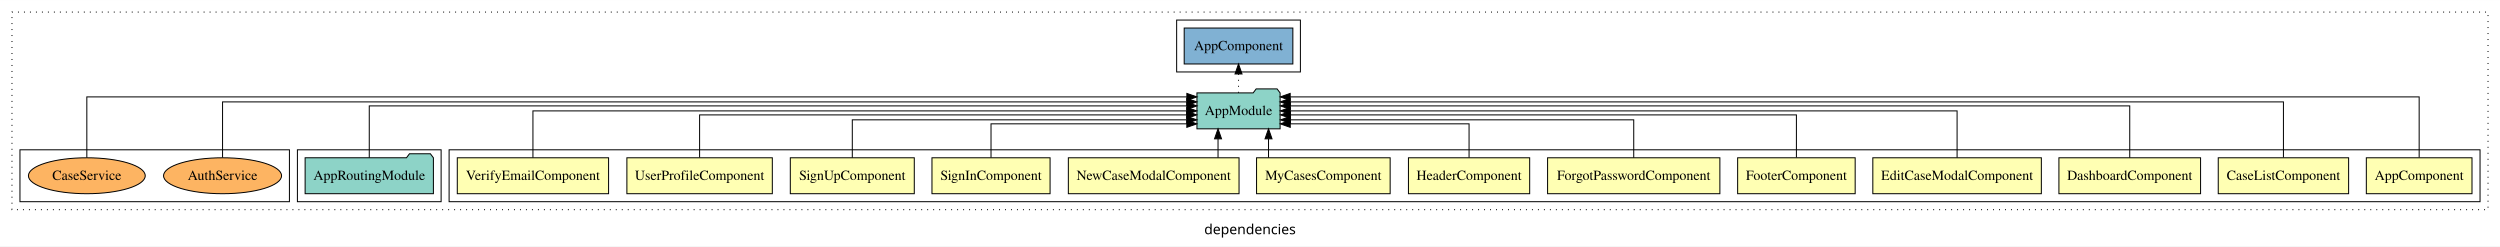
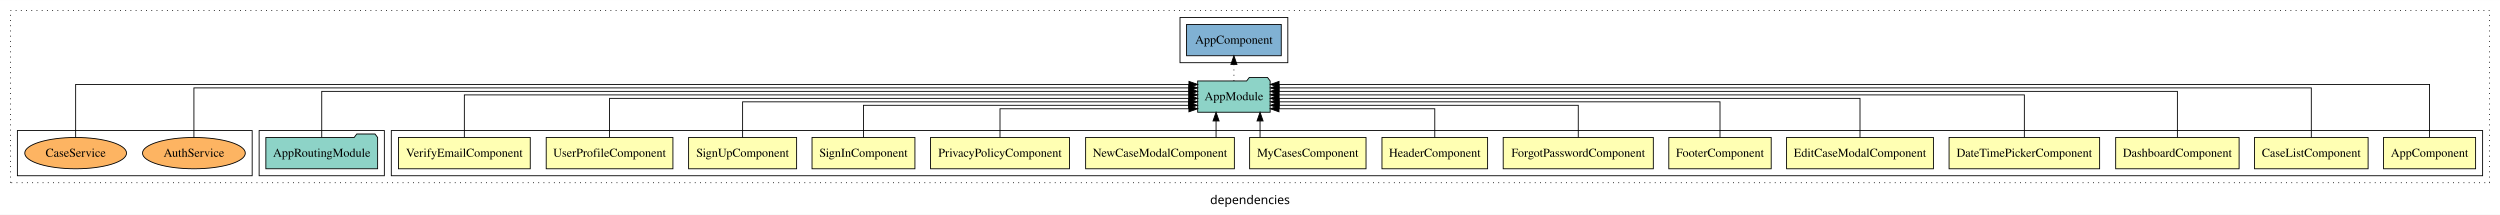
- <svg xmlns="http://www.w3.org/2000/svg" width="2505pt" height="247pt" viewBox="0.00 0.00 2505.00 246.80">
+ <svg xmlns="http://www.w3.org/2000/svg" width="2875pt" height="247pt" viewBox="0.00 0.00 2875.00 246.80">
  <g id="graph0" class="graph" transform="scale(1 1) rotate(0) translate(4 242.8)">
-     <polygon fill="white" stroke="transparent" points="-4,4 -4,-242.8 2501,-242.8 2501,4 -4,4" />
-     <text text-anchor="middle" x="1248.5" y="-8.2" font-family="sans-serif" font-size="14.00">dependencies</text>
+     <polygon fill="white" stroke="transparent" points="-4,4 -4,-242.8 2871,-242.8 2871,4 -4,4" />
+     <text text-anchor="middle" x="1433.5" y="-8.2" font-family="sans-serif" font-size="14.00">dependencies</text>
    <g id="clust1" class="cluster">
-       <polygon fill="none" stroke="black" stroke-dasharray="1,5" points="8,-32.8 8,-230.8 2489,-230.8 2489,-32.8 8,-32.8" />
+       <polygon fill="none" stroke="black" stroke-dasharray="1,5" points="8,-32.8 8,-230.8 2859,-230.8 2859,-32.8 8,-32.8" />
    </g>
    <g id="clust2" class="cluster">
-       <polygon fill="none" stroke="black" points="446,-40.8 446,-92.8 2481,-92.8 2481,-40.8 446,-40.8" />
+       <polygon fill="none" stroke="black" points="446,-40.8 446,-92.8 2851,-92.8 2851,-40.8 446,-40.8" />
    </g>
-     <g id="clust16" class="cluster">
+     <g id="clust18" class="cluster">
      <polygon fill="none" stroke="black" points="294,-40.8 294,-92.8 438,-92.8 438,-40.8 294,-40.8" />
    </g>
-     <g id="clust18" class="cluster">
-       <polygon fill="none" stroke="black" points="1175,-170.8 1175,-222.8 1299,-222.8 1299,-170.8 1175,-170.8" />
+     <g id="clust20" class="cluster">
+       <polygon fill="none" stroke="black" points="1353,-170.8 1353,-222.8 1477,-222.8 1477,-170.8 1353,-170.8" />
    </g>
-     <g id="clust19" class="cluster">
+     <g id="clust21" class="cluster">
      <polygon fill="none" stroke="black" points="16,-40.8 16,-92.8 286,-92.8 286,-40.8 16,-40.8" />
    </g>
    <g id="node1" class="node">
-       <polygon fill="#ffffb3" stroke="black" points="2472.94,-84.8 2367.06,-84.8 2367.06,-48.8 2472.94,-48.8 2472.94,-84.8" />
-       <text text-anchor="middle" x="2420" y="-62.6" font-family="Times,serif" font-size="14.00">AppComponent</text>
+       <polygon fill="#ffffb3" stroke="black" points="2842.94,-84.8 2737.06,-84.8 2737.06,-48.8 2842.94,-48.8 2842.94,-84.8" />
+       <text text-anchor="middle" x="2790" y="-62.6" font-family="Times,serif" font-size="14.00">AppComponent</text>
    </g>
-     <g id="node14" class="node">
-       <polygon fill="#8dd3c7" stroke="black" points="1278.66,-149.8 1275.66,-153.8 1254.66,-153.8 1251.66,-149.8 1195.34,-149.8 1195.34,-113.8 1278.66,-113.8 1278.66,-149.8" />
-       <text text-anchor="middle" x="1237" y="-127.6" font-family="Times,serif" font-size="14.00">AppModule</text>
+     <g id="node16" class="node">
+       <polygon fill="#8dd3c7" stroke="black" points="1456.66,-149.8 1453.66,-153.8 1432.66,-153.8 1429.66,-149.8 1373.34,-149.8 1373.34,-113.8 1456.66,-113.8 1456.66,-149.8" />
+       <text text-anchor="middle" x="1415" y="-127.6" font-family="Times,serif" font-size="14.00">AppModule</text>
    </g>
    <g id="edge1" class="edge">
-       <path fill="none" stroke="black" d="M2420,-85.12C2420,-108.46 2420,-145.8 2420,-145.8 2420,-145.8 1288.76,-145.8 1288.76,-145.8" />
-       <polygon fill="black" stroke="black" points="1288.76,-142.3 1278.76,-145.8 1288.76,-149.3 1288.76,-142.3" />
+       <path fill="none" stroke="black" d="M2790,-85.12C2790,-108.46 2790,-145.8 2790,-145.8 2790,-145.8 1466.9,-145.8 1466.9,-145.8" />
+       <polygon fill="black" stroke="black" points="1466.9,-142.3 1456.9,-145.8 1466.9,-149.3 1466.9,-142.3" />
    </g>
    <g id="node2" class="node">
-       <polygon fill="#ffffb3" stroke="black" points="2349.32,-84.8 2218.68,-84.8 2218.68,-48.8 2349.32,-48.8 2349.32,-84.8" />
-       <text text-anchor="middle" x="2284" y="-62.6" font-family="Times,serif" font-size="14.00">CaseListComponent</text>
+       <polygon fill="#ffffb3" stroke="black" points="2719.32,-84.8 2588.68,-84.8 2588.68,-48.8 2719.32,-48.8 2719.32,-84.8" />
+       <text text-anchor="middle" x="2654" y="-62.6" font-family="Times,serif" font-size="14.00">CaseListComponent</text>
    </g>
    <g id="edge2" class="edge">
-       <path fill="none" stroke="black" d="M2284,-85.09C2284,-107.01 2284,-140.8 2284,-140.8 2284,-140.8 1288.69,-140.8 1288.69,-140.8" />
-       <polygon fill="black" stroke="black" points="1288.69,-137.3 1278.69,-140.8 1288.69,-144.3 1288.69,-137.3" />
+       <path fill="none" stroke="black" d="M2654,-84.96C2654,-107.15 2654,-141.8 2654,-141.8 2654,-141.8 1466.93,-141.8 1466.93,-141.8" />
+       <polygon fill="black" stroke="black" points="1466.93,-138.3 1456.93,-141.8 1466.93,-145.3 1466.93,-138.3" />
    </g>
    <g id="node3" class="node">
-       <polygon fill="#ffffb3" stroke="black" points="2200.97,-84.8 2059.03,-84.8 2059.03,-48.8 2200.97,-48.8 2200.97,-84.8" />
-       <text text-anchor="middle" x="2130" y="-62.6" font-family="Times,serif" font-size="14.00">DashboardComponent</text>
+       <polygon fill="#ffffb3" stroke="black" points="2570.97,-84.8 2429.03,-84.8 2429.03,-48.8 2570.97,-48.8 2570.97,-84.8" />
+       <text text-anchor="middle" x="2500" y="-62.6" font-family="Times,serif" font-size="14.00">DashboardComponent</text>
    </g>
    <g id="edge3" class="edge">
-       <path fill="none" stroke="black" d="M2130,-84.83C2130,-105.57 2130,-136.8 2130,-136.8 2130,-136.8 1288.87,-136.8 1288.87,-136.8" />
-       <polygon fill="black" stroke="black" points="1288.87,-133.3 1278.87,-136.8 1288.87,-140.3 1288.87,-133.3" />
+       <path fill="none" stroke="black" d="M2500,-85.08C2500,-106.12 2500,-137.8 2500,-137.8 2500,-137.8 1466.87,-137.8 1466.87,-137.8" />
+       <polygon fill="black" stroke="black" points="1466.87,-134.3 1456.87,-137.8 1466.87,-141.3 1466.87,-134.3" />
    </g>
    <g id="node4" class="node">
-       <polygon fill="#ffffb3" stroke="black" points="2041.43,-84.8 1872.57,-84.8 1872.57,-48.8 2041.43,-48.8 2041.43,-84.8" />
-       <text text-anchor="middle" x="1957" y="-62.6" font-family="Times,serif" font-size="14.00">EditCaseModalComponent</text>
+       <polygon fill="#ffffb3" stroke="black" points="2410.57,-84.8 2237.43,-84.8 2237.43,-48.8 2410.57,-48.8 2410.57,-84.8" />
+       <text text-anchor="middle" x="2324" y="-62.6" font-family="Times,serif" font-size="14.00">DateTimePickerComponent</text>
    </g>
    <g id="edge4" class="edge">
-       <path fill="none" stroke="black" d="M1957,-84.91C1957,-104.14 1957,-131.8 1957,-131.8 1957,-131.8 1288.82,-131.8 1288.82,-131.8" />
-       <polygon fill="black" stroke="black" points="1288.82,-128.3 1278.82,-131.8 1288.82,-135.3 1288.82,-128.3" />
+       <path fill="none" stroke="black" d="M2324,-85.11C2324,-104.95 2324,-133.8 2324,-133.8 2324,-133.8 1466.72,-133.8 1466.72,-133.8" />
+       <polygon fill="black" stroke="black" points="1466.72,-130.3 1456.72,-133.8 1466.72,-137.3 1466.72,-130.3" />
    </g>
    <g id="node5" class="node">
-       <polygon fill="#ffffb3" stroke="black" points="1854.88,-84.8 1737.12,-84.8 1737.12,-48.8 1854.88,-48.8 1854.88,-84.8" />
-       <text text-anchor="middle" x="1796" y="-62.6" font-family="Times,serif" font-size="14.00">FooterComponent</text>
+       <polygon fill="#ffffb3" stroke="black" points="2219.43,-84.8 2050.57,-84.8 2050.57,-48.8 2219.43,-48.8 2219.43,-84.8" />
+       <text text-anchor="middle" x="2135" y="-62.6" font-family="Times,serif" font-size="14.00">EditCaseModalComponent</text>
    </g>
    <g id="edge5" class="edge">
-       <path fill="none" stroke="black" d="M1796,-85.1C1796,-103.07 1796,-127.8 1796,-127.8 1796,-127.8 1289.02,-127.8 1289.02,-127.8" />
-       <polygon fill="black" stroke="black" points="1289.02,-124.3 1279.02,-127.8 1289.02,-131.3 1289.02,-124.3" />
+       <path fill="none" stroke="black" d="M2135,-85.02C2135,-103.63 2135,-129.8 2135,-129.8 2135,-129.8 1466.82,-129.8 1466.82,-129.8" />
+       <polygon fill="black" stroke="black" points="1466.82,-126.3 1456.82,-129.8 1466.82,-133.3 1466.82,-126.3" />
    </g>
    <g id="node6" class="node">
-       <polygon fill="#ffffb3" stroke="black" points="1719.32,-84.8 1546.68,-84.8 1546.68,-48.8 1719.32,-48.8 1719.32,-84.8" />
-       <text text-anchor="middle" x="1633" y="-62.6" font-family="Times,serif" font-size="14.00">ForgotPasswordComponent</text>
+       <polygon fill="#ffffb3" stroke="black" points="2032.88,-84.8 1915.12,-84.8 1915.12,-48.8 2032.88,-48.8 2032.88,-84.8" />
+       <text text-anchor="middle" x="1974" y="-62.6" font-family="Times,serif" font-size="14.00">FooterComponent</text>
    </g>
    <g id="edge6" class="edge">
-       <path fill="none" stroke="black" d="M1633,-84.83C1633,-101.2 1633,-122.8 1633,-122.8 1633,-122.8 1289,-122.8 1289,-122.8" />
-       <polygon fill="black" stroke="black" points="1289,-119.3 1279,-122.8 1289,-126.3 1289,-119.3" />
+       <path fill="none" stroke="black" d="M1974,-84.82C1974,-102.17 1974,-125.8 1974,-125.8 1974,-125.8 1467.02,-125.8 1467.02,-125.8" />
+       <polygon fill="black" stroke="black" points="1467.02,-122.3 1457.02,-125.8 1467.02,-129.3 1467.02,-122.3" />
    </g>
    <g id="node7" class="node">
-       <polygon fill="#ffffb3" stroke="black" points="1528.74,-84.8 1407.26,-84.8 1407.26,-48.8 1528.74,-48.8 1528.74,-84.8" />
-       <text text-anchor="middle" x="1468" y="-62.6" font-family="Times,serif" font-size="14.00">HeaderComponent</text>
+       <polygon fill="#ffffb3" stroke="black" points="1897.32,-84.8 1724.68,-84.8 1724.68,-48.8 1897.32,-48.8 1897.32,-84.8" />
+       <text text-anchor="middle" x="1811" y="-62.6" font-family="Times,serif" font-size="14.00">ForgotPasswordComponent</text>
    </g>
    <g id="edge7" class="edge">
-       <path fill="none" stroke="black" d="M1468,-84.99C1468,-99.98 1468,-118.8 1468,-118.8 1468,-118.8 1288.83,-118.8 1288.83,-118.8" />
-       <polygon fill="black" stroke="black" points="1288.83,-115.3 1278.83,-118.8 1288.83,-122.3 1288.83,-115.3" />
+       <path fill="none" stroke="black" d="M1811,-84.81C1811,-100.85 1811,-121.8 1811,-121.8 1811,-121.8 1467,-121.8 1467,-121.8" />
+       <polygon fill="black" stroke="black" points="1467,-118.3 1457,-121.8 1467,-125.3 1467,-118.3" />
    </g>
    <g id="node8" class="node">
-       <polygon fill="#ffffb3" stroke="black" points="1388.93,-84.8 1255.07,-84.8 1255.07,-48.8 1388.93,-48.8 1388.93,-84.8" />
-       <text text-anchor="middle" x="1322" y="-62.6" font-family="Times,serif" font-size="14.00">MyCasesComponent</text>
+       <polygon fill="#ffffb3" stroke="black" points="1706.74,-84.8 1585.26,-84.8 1585.26,-48.8 1706.74,-48.8 1706.74,-84.8" />
+       <text text-anchor="middle" x="1646" y="-62.6" font-family="Times,serif" font-size="14.00">HeaderComponent</text>
    </g>
    <g id="edge8" class="edge">
-       <path fill="none" stroke="black" d="M1267.06,-84.91C1267.06,-84.91 1267.06,-103.79 1267.06,-103.79" />
-       <polygon fill="black" stroke="black" points="1263.56,-103.79 1267.06,-113.79 1270.56,-103.79 1263.56,-103.79" />
+       <path fill="none" stroke="black" d="M1646,-84.92C1646,-99.58 1646,-117.8 1646,-117.8 1646,-117.8 1466.83,-117.8 1466.83,-117.8" />
+       <polygon fill="black" stroke="black" points="1466.83,-114.3 1456.83,-117.8 1466.83,-121.3 1466.83,-114.3" />
    </g>
    <g id="node9" class="node">
-       <polygon fill="#ffffb3" stroke="black" points="1237.52,-84.8 1066.48,-84.8 1066.48,-48.8 1237.52,-48.8 1237.52,-84.8" />
-       <text text-anchor="middle" x="1152" y="-62.6" font-family="Times,serif" font-size="14.00">NewCaseModalComponent</text>
+       <polygon fill="#ffffb3" stroke="black" points="1566.93,-84.8 1433.07,-84.8 1433.07,-48.8 1566.93,-48.8 1566.93,-84.8" />
+       <text text-anchor="middle" x="1500" y="-62.6" font-family="Times,serif" font-size="14.00">MyCasesComponent</text>
    </g>
    <g id="edge9" class="edge">
-       <path fill="none" stroke="black" d="M1216.47,-84.91C1216.47,-84.91 1216.47,-103.79 1216.47,-103.79" />
-       <polygon fill="black" stroke="black" points="1212.97,-103.79 1216.47,-113.79 1219.97,-103.79 1212.97,-103.79" />
+       <path fill="none" stroke="black" d="M1445.06,-84.91C1445.06,-84.91 1445.06,-103.79 1445.06,-103.79" />
+       <polygon fill="black" stroke="black" points="1441.56,-103.79 1445.06,-113.79 1448.56,-103.79 1441.56,-103.79" />
    </g>
    <g id="node10" class="node">
+       <polygon fill="#ffffb3" stroke="black" points="1415.52,-84.8 1244.48,-84.8 1244.48,-48.8 1415.52,-48.8 1415.52,-84.8" />
+       <text text-anchor="middle" x="1330" y="-62.6" font-family="Times,serif" font-size="14.00">NewCaseModalComponent</text>
+     </g>
+     <g id="edge10" class="edge">
+       <path fill="none" stroke="black" d="M1394.47,-84.91C1394.47,-84.91 1394.47,-103.79 1394.47,-103.79" />
+       <polygon fill="black" stroke="black" points="1390.97,-103.79 1394.47,-113.79 1397.97,-103.79 1390.97,-103.79" />
+     </g>
+     <g id="node11" class="node">
+       <polygon fill="#ffffb3" stroke="black" points="1225.87,-84.8 1066.13,-84.8 1066.13,-48.8 1225.87,-48.8 1225.87,-84.8" />
+       <text text-anchor="middle" x="1146" y="-62.6" font-family="Times,serif" font-size="14.00">PrivacyPolicyComponent</text>
+     </g>
+     <g id="edge11" class="edge">
+       <path fill="none" stroke="black" d="M1146,-84.92C1146,-99.58 1146,-117.8 1146,-117.8 1146,-117.8 1363.26,-117.8 1363.26,-117.8" />
+       <polygon fill="black" stroke="black" points="1363.26,-121.3 1373.26,-117.8 1363.26,-114.3 1363.26,-121.3" />
+     </g>
+     <g id="node12" class="node">
      <polygon fill="#ffffb3" stroke="black" points="1048.17,-84.8 929.83,-84.8 929.83,-48.8 1048.17,-48.8 1048.17,-84.8" />
      <text text-anchor="middle" x="989" y="-62.6" font-family="Times,serif" font-size="14.00">SignInComponent</text>
    </g>
-     <g id="edge10" class="edge">
-       <path fill="none" stroke="black" d="M989,-84.99C989,-99.98 989,-118.8 989,-118.8 989,-118.8 1185.21,-118.8 1185.21,-118.8" />
-       <polygon fill="black" stroke="black" points="1185.21,-122.3 1195.21,-118.8 1185.21,-115.3 1185.21,-122.3" />
+     <g id="edge12" class="edge">
+       <path fill="none" stroke="black" d="M989,-84.81C989,-100.85 989,-121.8 989,-121.8 989,-121.8 1362.99,-121.8 1362.99,-121.8" />
+       <polygon fill="black" stroke="black" points="1362.99,-125.3 1372.99,-121.8 1362.99,-118.3 1362.99,-125.3" />
    </g>
-     <g id="node11" class="node">
+     <g id="node13" class="node">
      <polygon fill="#ffffb3" stroke="black" points="912.11,-84.8 787.89,-84.8 787.89,-48.8 912.11,-48.8 912.11,-84.8" />
      <text text-anchor="middle" x="850" y="-62.6" font-family="Times,serif" font-size="14.00">SignUpComponent</text>
    </g>
-     <g id="edge11" class="edge">
-       <path fill="none" stroke="black" d="M850,-84.83C850,-101.2 850,-122.8 850,-122.8 850,-122.8 1185.22,-122.8 1185.22,-122.8" />
-       <polygon fill="black" stroke="black" points="1185.22,-126.3 1195.22,-122.8 1185.22,-119.3 1185.22,-126.3" />
+     <g id="edge13" class="edge">
+       <path fill="none" stroke="black" d="M850,-84.82C850,-102.17 850,-125.8 850,-125.8 850,-125.8 1362.99,-125.8 1362.99,-125.8" />
+       <polygon fill="black" stroke="black" points="1362.99,-129.3 1372.99,-125.8 1362.99,-122.3 1362.99,-129.3" />
    </g>
-     <g id="node12" class="node">
+     <g id="node14" class="node">
      <polygon fill="#ffffb3" stroke="black" points="769.86,-84.8 624.14,-84.8 624.14,-48.8 769.86,-48.8 769.86,-84.8" />
      <text text-anchor="middle" x="697" y="-62.6" font-family="Times,serif" font-size="14.00">UserProfileComponent</text>
    </g>
-     <g id="edge12" class="edge">
-       <path fill="none" stroke="black" d="M697,-85.1C697,-103.07 697,-127.8 697,-127.8 697,-127.8 1185.08,-127.8 1185.08,-127.8" />
-       <polygon fill="black" stroke="black" points="1185.08,-131.3 1195.08,-127.8 1185.08,-124.3 1185.08,-131.3" />
+     <g id="edge14" class="edge">
+       <path fill="none" stroke="black" d="M697,-85.02C697,-103.63 697,-129.8 697,-129.8 697,-129.8 1363.29,-129.8 1363.29,-129.8" />
+       <polygon fill="black" stroke="black" points="1363.29,-133.3 1373.29,-129.8 1363.29,-126.3 1363.29,-133.3" />
    </g>
-     <g id="node13" class="node">
+     <g id="node15" class="node">
      <polygon fill="#ffffb3" stroke="black" points="605.8,-84.8 454.2,-84.8 454.2,-48.8 605.8,-48.8 605.8,-84.8" />
      <text text-anchor="middle" x="530" y="-62.6" font-family="Times,serif" font-size="14.00">VerifyEmailComponent</text>
    </g>
-     <g id="edge13" class="edge">
-       <path fill="none" stroke="black" d="M530,-84.91C530,-104.14 530,-131.8 530,-131.8 530,-131.8 1185.15,-131.8 1185.15,-131.8" />
-       <polygon fill="black" stroke="black" points="1185.15,-135.3 1195.15,-131.8 1185.15,-128.3 1185.15,-135.3" />
+     <g id="edge15" class="edge">
+       <path fill="none" stroke="black" d="M530,-85.11C530,-104.95 530,-133.8 530,-133.8 530,-133.8 1363.21,-133.8 1363.21,-133.8" />
+       <polygon fill="black" stroke="black" points="1363.21,-137.3 1373.21,-133.8 1363.21,-130.3 1363.21,-137.3" />
    </g>
-     <g id="node16" class="node">
-       <polygon fill="#80b1d3" stroke="black" points="1291.44,-214.8 1182.56,-214.8 1182.56,-178.8 1291.44,-178.8 1291.44,-214.8" />
-       <text text-anchor="middle" x="1237" y="-192.6" font-family="Times,serif" font-size="14.00">AppComponent </text>
+     <g id="node18" class="node">
+       <polygon fill="#80b1d3" stroke="black" points="1469.44,-214.8 1360.56,-214.8 1360.56,-178.8 1469.44,-178.8 1469.44,-214.8" />
+       <text text-anchor="middle" x="1415" y="-192.6" font-family="Times,serif" font-size="14.00">AppComponent </text>
    </g>
-     <g id="edge15" class="edge">
-       <path fill="none" stroke="black" stroke-dasharray="1,5" d="M1237,-149.91C1237,-149.91 1237,-168.79 1237,-168.79" />
-       <polygon fill="black" stroke="black" points="1233.5,-168.79 1237,-178.79 1240.5,-168.79 1233.5,-168.79" />
+     <g id="edge17" class="edge">
+       <path fill="none" stroke="black" stroke-dasharray="1,5" d="M1415,-149.91C1415,-149.91 1415,-168.79 1415,-168.79" />
+       <polygon fill="black" stroke="black" points="1411.5,-168.79 1415,-178.79 1418.5,-168.79 1411.5,-168.79" />
    </g>
-     <g id="node15" class="node">
+     <g id="node17" class="node">
      <polygon fill="#8dd3c7" stroke="black" points="430.27,-84.8 427.27,-88.8 406.27,-88.8 403.27,-84.8 301.73,-84.8 301.73,-48.8 430.27,-48.8 430.27,-84.8" />
      <text text-anchor="middle" x="366" y="-62.6" font-family="Times,serif" font-size="14.00">AppRoutingModule</text>
    </g>
-     <g id="edge14" class="edge">
-       <path fill="none" stroke="black" d="M366,-84.83C366,-105.57 366,-136.8 366,-136.8 366,-136.8 1185.28,-136.8 1185.28,-136.8" />
-       <polygon fill="black" stroke="black" points="1185.28,-140.3 1195.28,-136.8 1185.28,-133.3 1185.28,-140.3" />
+     <g id="edge16" class="edge">
+       <path fill="none" stroke="black" d="M366,-85.08C366,-106.12 366,-137.8 366,-137.8 366,-137.8 1363.23,-137.8 1363.23,-137.8" />
+       <polygon fill="black" stroke="black" points="1363.23,-141.3 1373.23,-137.8 1363.23,-134.3 1363.23,-141.3" />
    </g>
-     <g id="node17" class="node">
+     <g id="node19" class="node">
      <ellipse fill="#fdb462" stroke="black" cx="219" cy="-66.8" rx="59.11" ry="18" />
      <text text-anchor="middle" x="219" y="-62.6" font-family="Times,serif" font-size="14.00">AuthService</text>
    </g>
-     <g id="edge16" class="edge">
-       <path fill="none" stroke="black" d="M219,-85.09C219,-107.01 219,-140.8 219,-140.8 219,-140.8 1185.2,-140.8 1185.2,-140.8" />
-       <polygon fill="black" stroke="black" points="1185.2,-144.3 1195.2,-140.8 1185.2,-137.3 1185.2,-144.3" />
+     <g id="edge18" class="edge">
+       <path fill="none" stroke="black" d="M219,-84.96C219,-107.15 219,-141.8 219,-141.8 219,-141.8 1363.14,-141.8 1363.14,-141.8" />
+       <polygon fill="black" stroke="black" points="1363.14,-145.3 1373.14,-141.8 1363.13,-138.3 1363.14,-145.3" />
    </g>
-     <g id="node18" class="node">
+     <g id="node20" class="node">
      <ellipse fill="#fdb462" stroke="black" cx="83" cy="-66.8" rx="58.52" ry="18" />
      <text text-anchor="middle" x="83" y="-62.6" font-family="Times,serif" font-size="14.00">CaseService</text>
    </g>
-     <g id="edge17" class="edge">
-       <path fill="none" stroke="black" d="M83,-85.12C83,-108.46 83,-145.8 83,-145.8 83,-145.8 1185.25,-145.8 1185.25,-145.8" />
-       <polygon fill="black" stroke="black" points="1185.25,-149.3 1195.25,-145.8 1185.25,-142.3 1185.25,-149.3" />
+     <g id="edge19" class="edge">
+       <path fill="none" stroke="black" d="M83,-85.12C83,-108.46 83,-145.8 83,-145.8 83,-145.8 1363.31,-145.8 1363.31,-145.8" />
+       <polygon fill="black" stroke="black" points="1363.31,-149.3 1373.31,-145.8 1363.31,-142.3 1363.31,-149.3" />
    </g>
  </g>
</svg>
